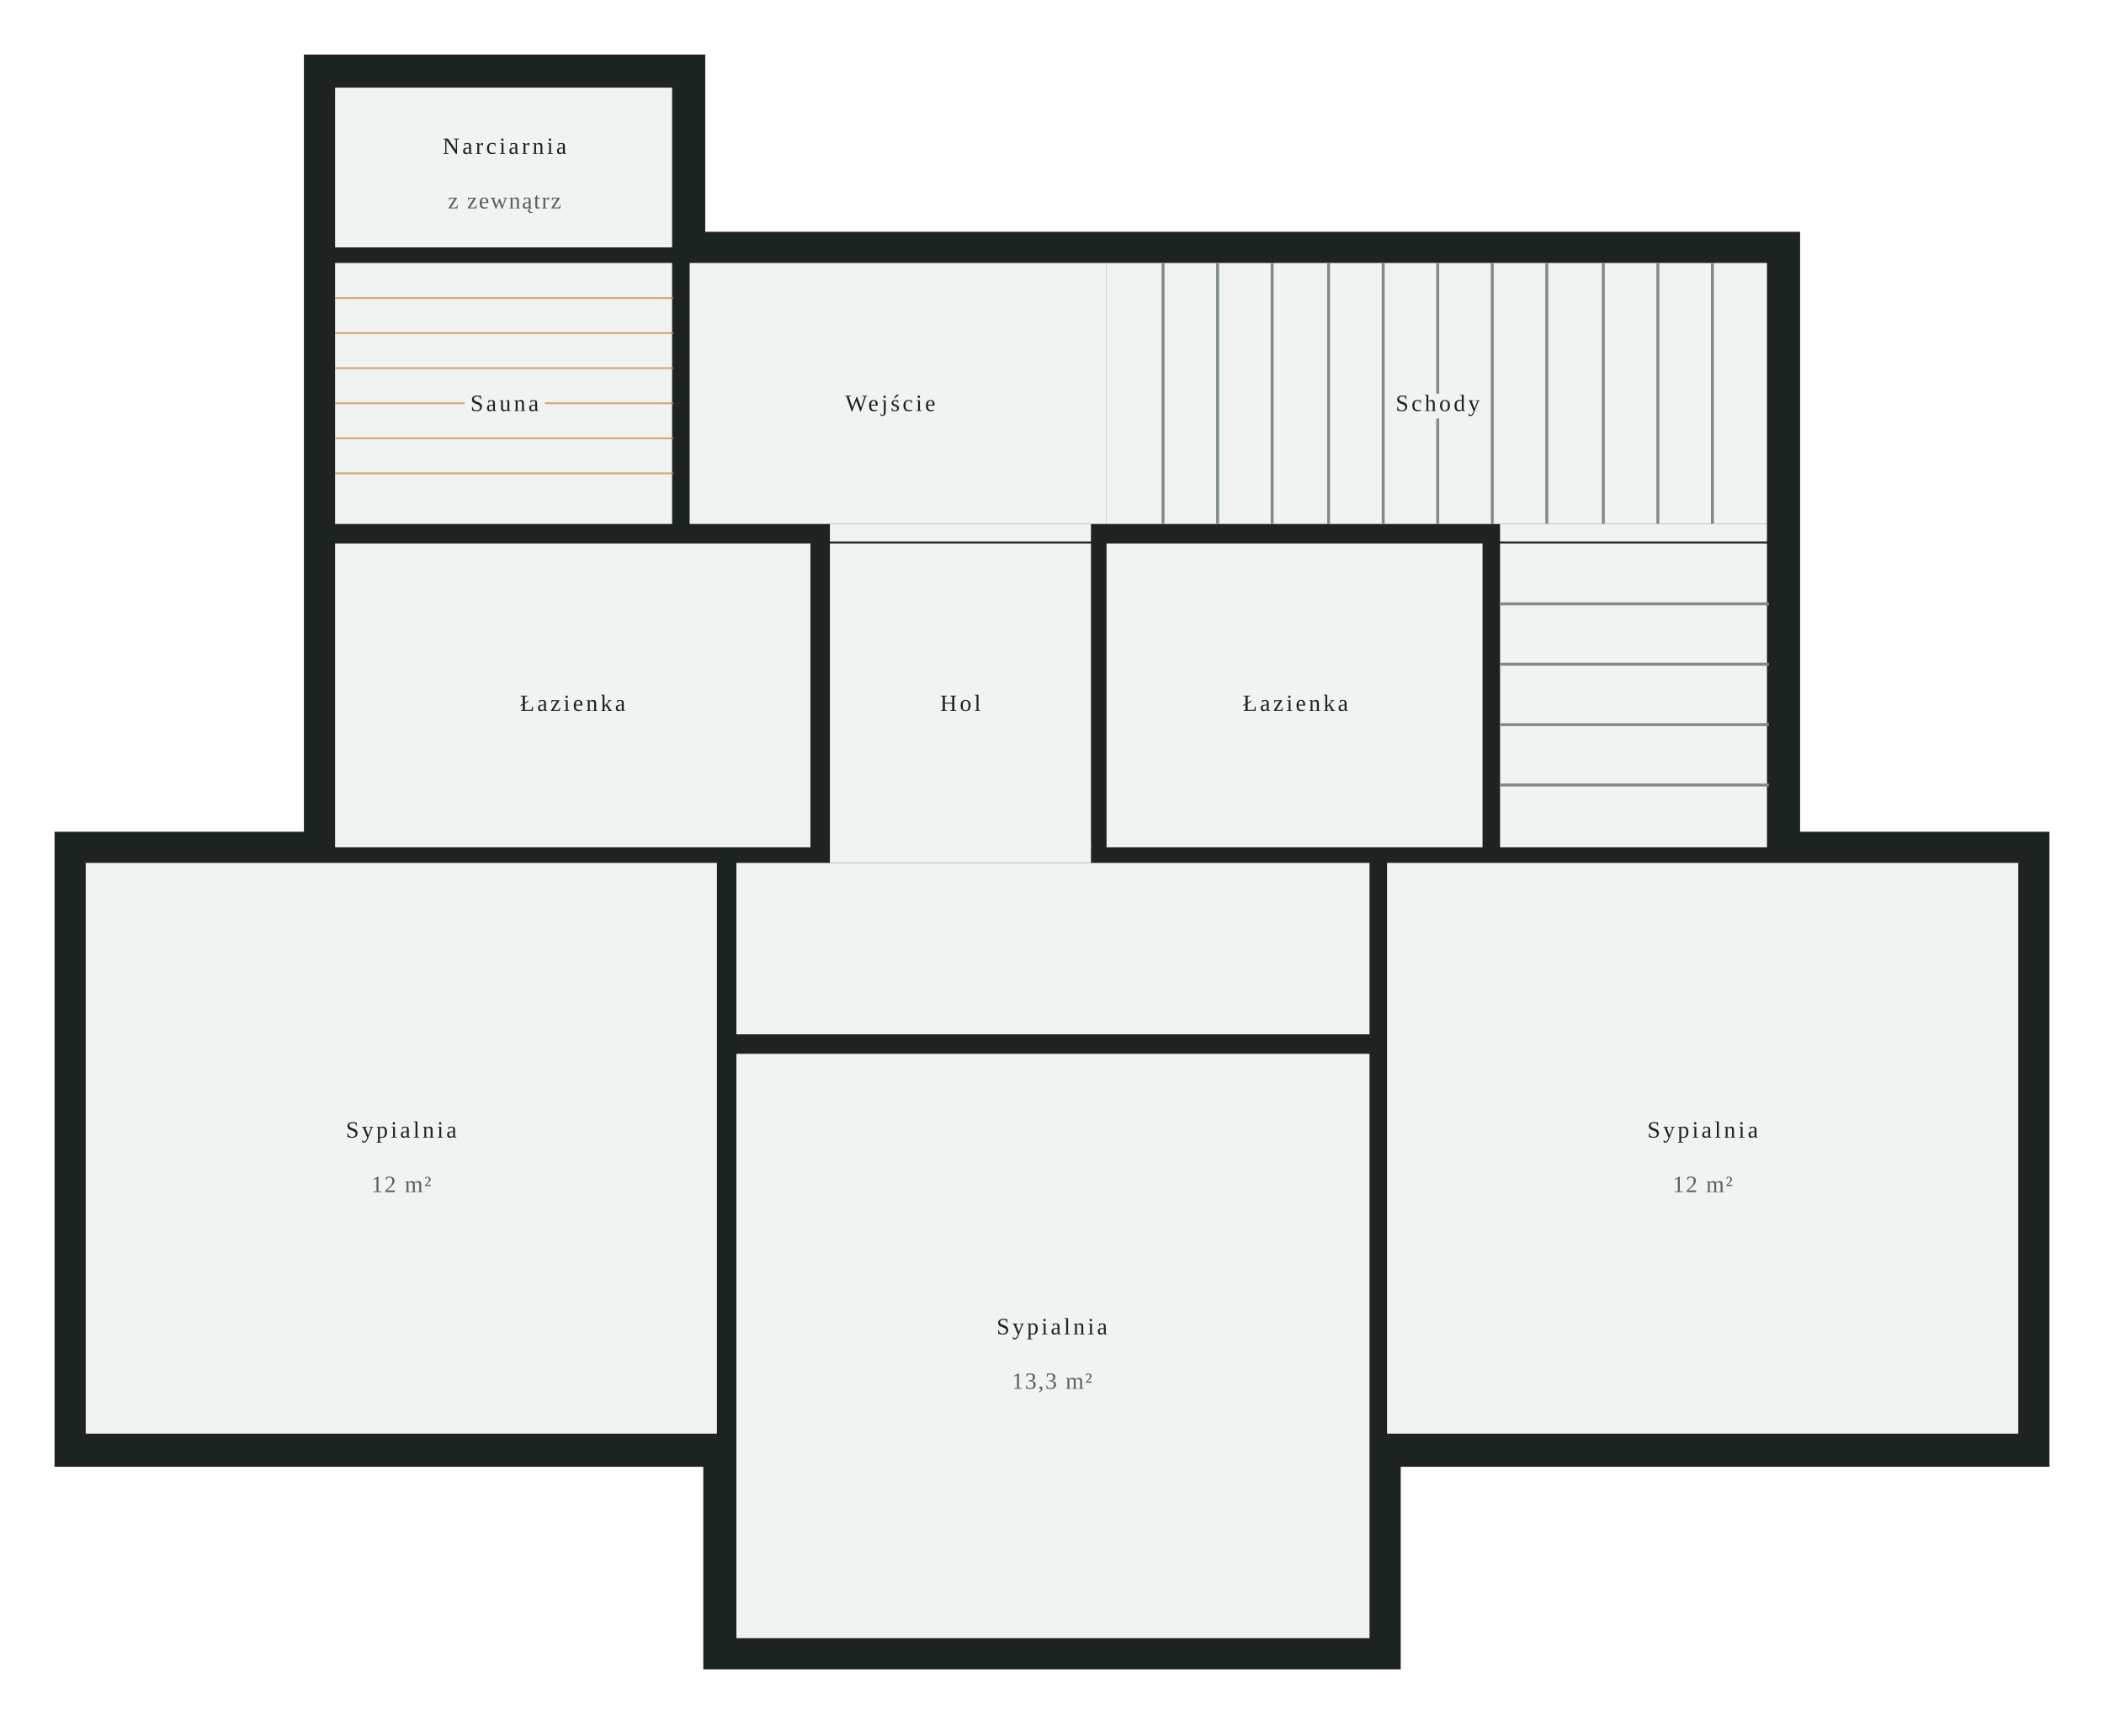
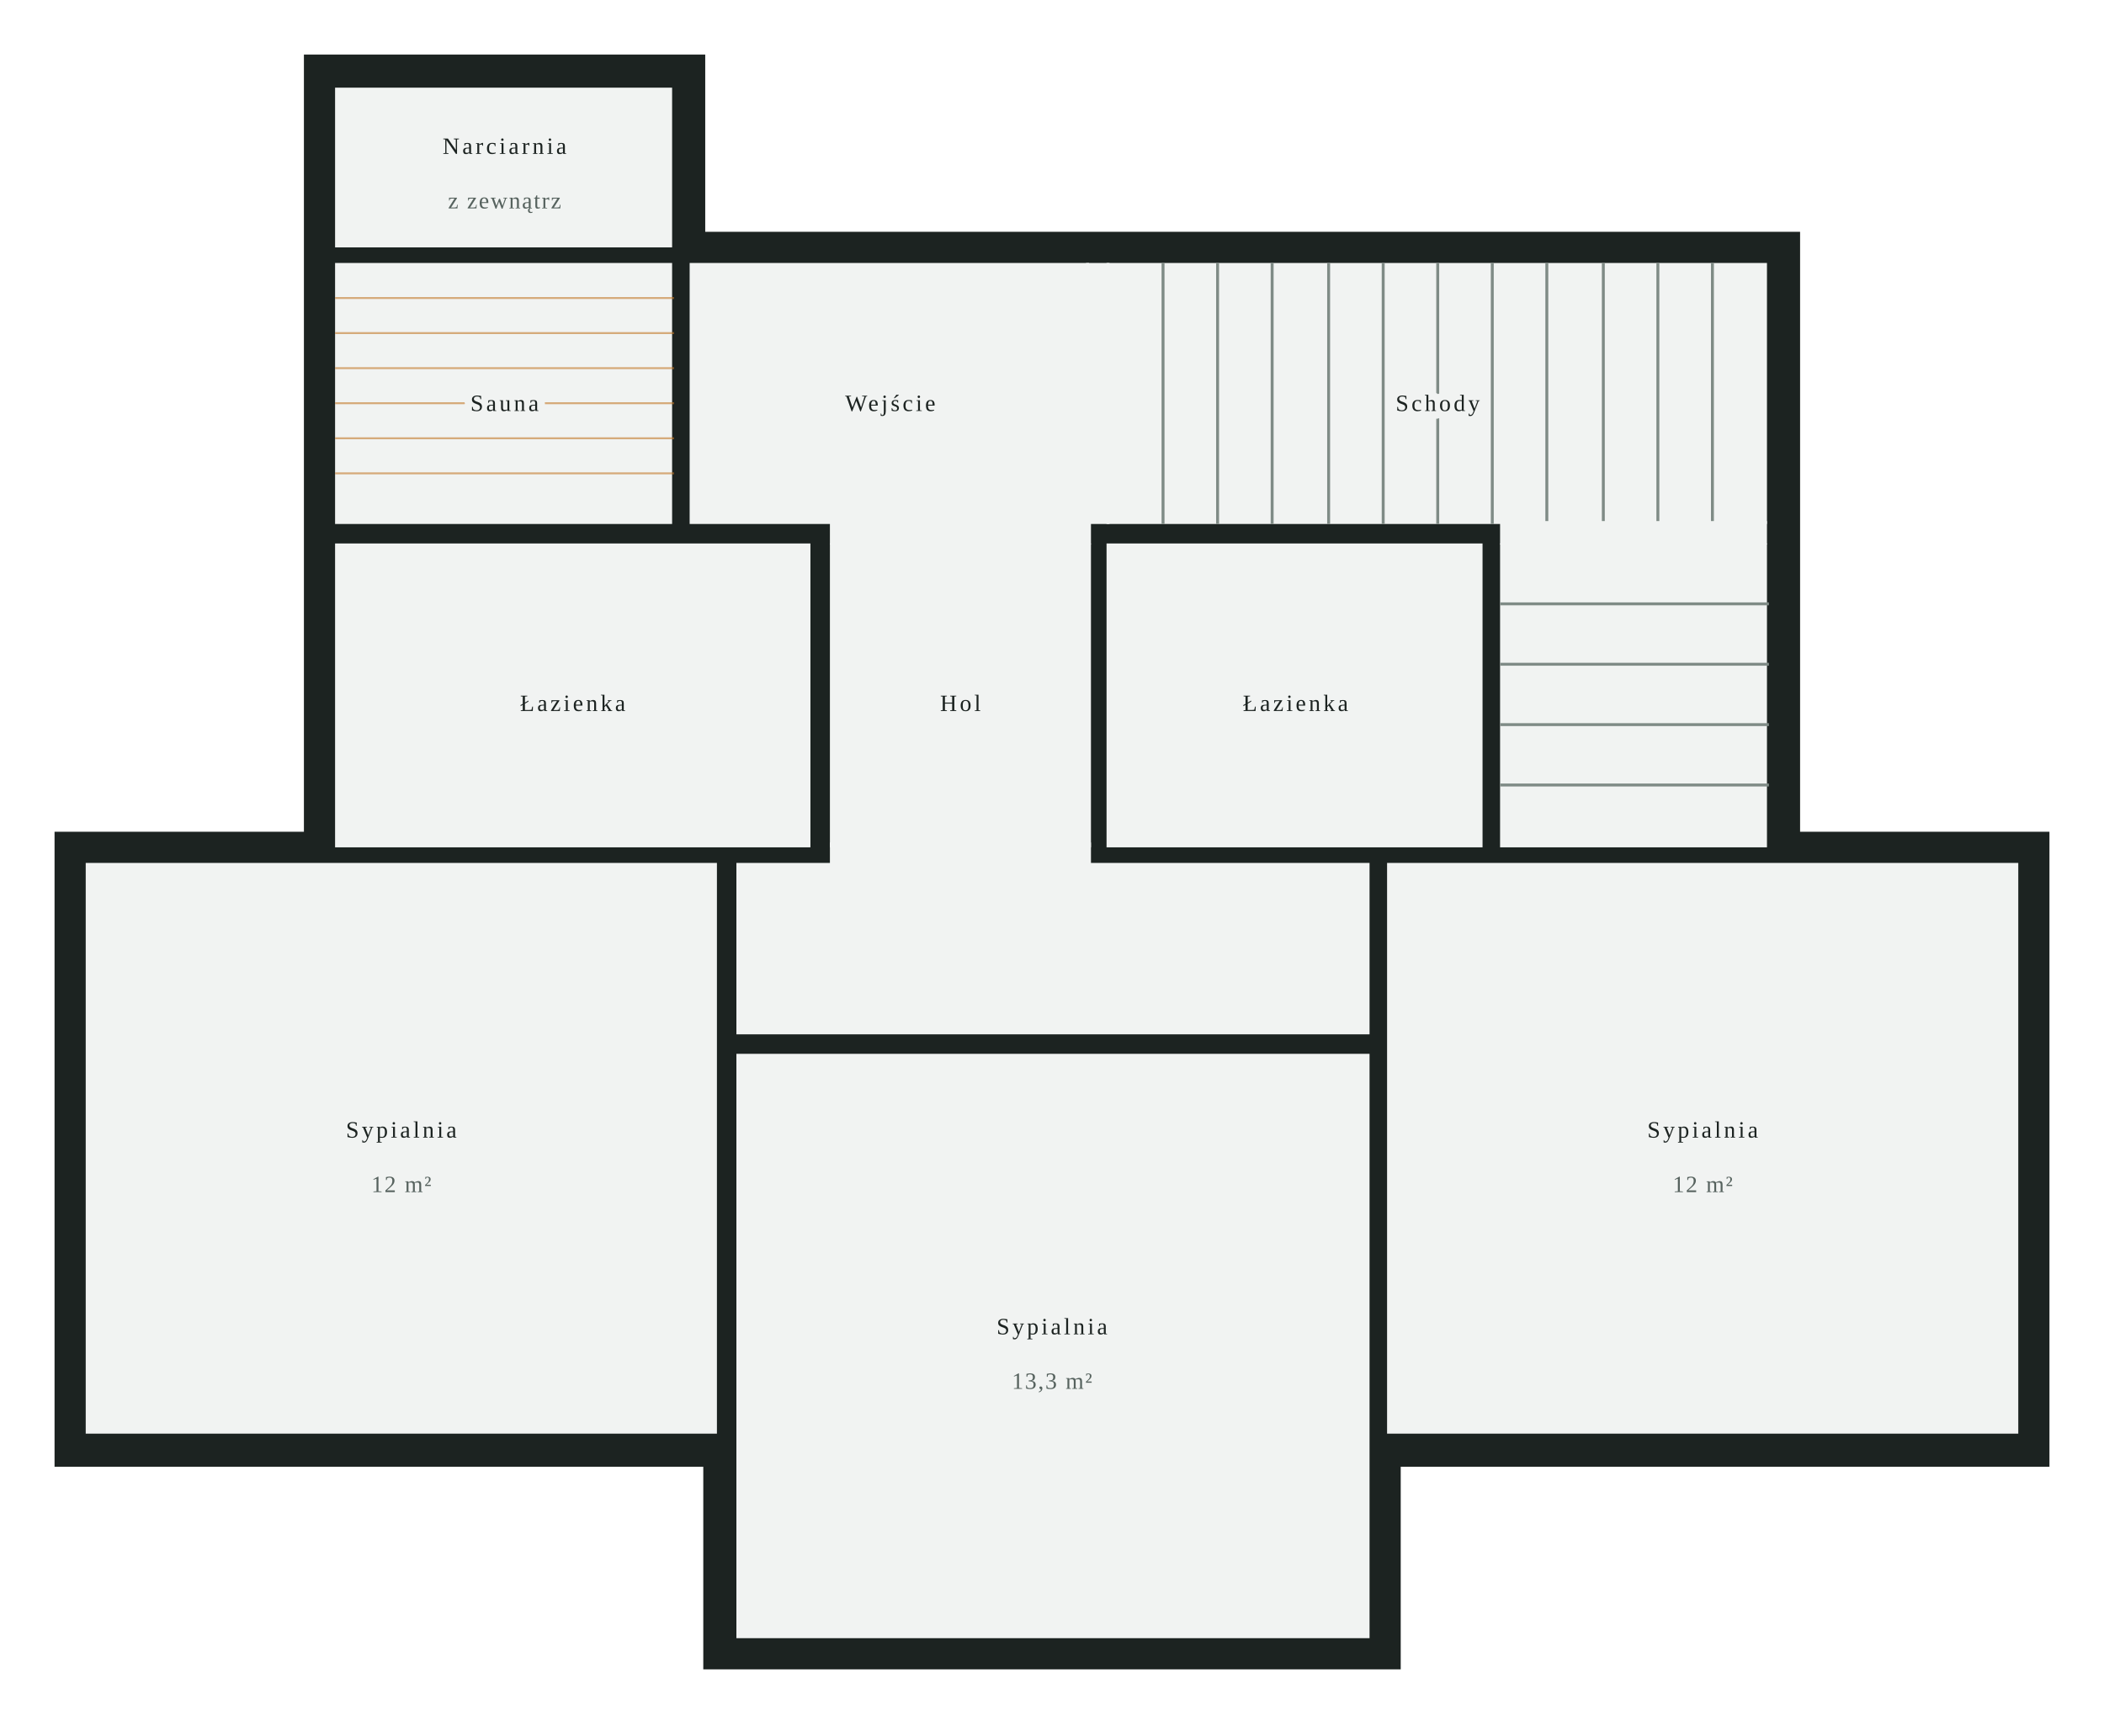
<svg xmlns="http://www.w3.org/2000/svg" viewBox="-40 -131 1080 891" role="img" aria-label="Rzut poglądowy domku, układ z salonem na piętrze: parter">
  <style>.bryla{fill:var(--color-atrament,#1c2321);stroke:var(--color-atrament,#1c2321);stroke-width:24;stroke-linejoin:miter}.pokoj{fill:var(--color-tlo,#f1f3f2)}.pokoj.skos{fill:var(--color-tlo-2,#e4e9e7)}.stopnie{stroke:var(--color-linia-mocna,#7f8b86);stroke-width:1.5;vector-effect:non-scaling-stroke}.bieg{fill:none;stroke:var(--color-atrament-2,#37413d);stroke-width:1.5;vector-effect:non-scaling-stroke}#strzalka path{fill:var(--color-atrament-2,#37413d)}.sauna-deski{stroke:var(--color-bursztyn,#c47a2a);stroke-width:1;opacity:.6;vector-effect:non-scaling-stroke}.nazwa{font:500 19px var(--font-ui,sans-serif);letter-spacing:.12em;text-transform:uppercase;fill:var(--color-atrament,#1c2321);paint-order:stroke;stroke:var(--color-tlo,#f1f3f2);stroke-width:8px;stroke-linejoin:round}.dopisek{font:500 18px var(--font-ui,sans-serif);letter-spacing:.06em;font-variant-numeric:tabular-nums;fill:var(--color-wyciszony,#56625e)}.pokoj-g:hover .pokoj,.pokoj-g:focus .pokoj{fill:var(--color-tlo-2,#e4e9e7)}</style>
  <defs>
    <marker id="strzalka" viewBox="0 0 10 10" refX="8" refY="5" markerWidth="7" markerHeight="7" orient="auto-start-reverse">
      <path d="M0 0L10 5L0 10z" />
    </marker>
  </defs>
  <polygon class="bryla" points="128,-91 310,-91 310,0 872,0 872,308 1000,308 1000,610 667,610 667,714 333,714 333,610 0,610 0,308 128,308" />
  <g id="r-narciarnia" class="pokoj-g" data-nazwa="Narciarnia">
    <rect class="pokoj" x="132" y="-86" width="173" height="82" />
    <text class="nazwa" x="219" y="-52" text-anchor="middle">Narciarnia</text>
    <text class="dopisek" x="219" y="-24" text-anchor="middle">z zewnątrz</text>
  </g>
  <g id="r-sauna" class="pokoj-g" data-nazwa="Sauna">
    <rect class="pokoj" x="132" y="4" width="173" height="134" />
    <line class="sauna-deski" x1="132" y1="22" x2="306" y2="22" />
    <line class="sauna-deski" x1="132" y1="40" x2="306" y2="40" />
    <line class="sauna-deski" x1="132" y1="58" x2="306" y2="58" />
    <line class="sauna-deski" x1="132" y1="76" x2="306" y2="76" />
    <line class="sauna-deski" x1="132" y1="94" x2="306" y2="94" />
    <line class="sauna-deski" x1="132" y1="112" x2="306" y2="112" />
    <text class="nazwa" x="219" y="80" text-anchor="middle">Sauna</text>
  </g>
  <g id="r-lazienka" class="pokoj-g" data-nazwa="Łazienka">
    <rect class="pokoj" x="132" y="148" width="244" height="156" />
    <text class="nazwa" x="254" y="234" text-anchor="middle">Łazienka</text>
  </g>
  <g id="r-wejscie" class="pokoj-g" data-nazwa="Wejście">
    <rect class="pokoj" x="314" y="4" width="205" height="134" />
    <text class="nazwa" x="417" y="80" text-anchor="middle">Wejście</text>
  </g>
  <g id="r-hol" class="pokoj-g" data-nazwa="Hol">
    <rect class="pokoj" x="386" y="148" width="134" height="156" />
    <text class="nazwa" x="453" y="234" text-anchor="middle">Hol</text>
  </g>
  <g id="r-schody" class="pokoj-g" data-nazwa="Schody">
    <rect class="pokoj" x="528" y="4" width="339" height="134" />
    <line class="stopnie" x1="557" y1="4" x2="557" y2="138" />
    <line class="stopnie" x1="585" y1="4" x2="585" y2="138" />
    <line class="stopnie" x1="613" y1="4" x2="613" y2="138" />
    <line class="stopnie" x1="642" y1="4" x2="642" y2="138" />
    <line class="stopnie" x1="670" y1="4" x2="670" y2="138" />
    <line class="stopnie" x1="698" y1="4" x2="698" y2="138" />
    <line class="stopnie" x1="726" y1="4" x2="726" y2="138" />
    <line class="stopnie" x1="754" y1="4" x2="754" y2="138" />
    <line class="stopnie" x1="783" y1="4" x2="783" y2="138" />
    <line class="stopnie" x1="811" y1="4" x2="811" y2="138" />
    <line class="stopnie" x1="839" y1="4" x2="839" y2="138" />
    <text class="nazwa" x="698" y="80" text-anchor="middle">Schody</text>
  </g>
  <g id="r-lazienka-2" class="pokoj-g" data-nazwa="Łazienka">
    <rect class="pokoj" x="528" y="148" width="193" height="156" />
    <text class="nazwa" x="625" y="234" text-anchor="middle">Łazienka</text>
  </g>
  <g id="r-schody-2" class="pokoj-g" data-nazwa="schody-2">
    <rect class="pokoj" x="730" y="148" width="137" height="156" />
    <line class="stopnie" x1="730" y1="179" x2="868" y2="179" />
    <line class="stopnie" x1="730" y1="210" x2="868" y2="210" />
    <line class="stopnie" x1="730" y1="241" x2="868" y2="241" />
    <line class="stopnie" x1="730" y1="272" x2="868" y2="272" />
  </g>
  <g id="r-sypialnia-1" class="pokoj-g" data-nazwa="Sypialnia">
    <rect class="pokoj" x="4" y="312" width="324" height="293" />
    <text class="nazwa" x="166" y="453" text-anchor="middle">Sypialnia</text>
    <text class="dopisek" x="166" y="481" text-anchor="middle">12 m²</text>
  </g>
  <g id="r-korytarz" class="pokoj-g" data-nazwa="korytarz">
    <rect class="pokoj" x="338" y="312" width="325" height="88" />
  </g>
  <g id="r-sypialnia-2" class="pokoj-g" data-nazwa="Sypialnia">
    <rect class="pokoj" x="338" y="410" width="325" height="300" />
    <text class="nazwa" x="500" y="554" text-anchor="middle">Sypialnia</text>
    <text class="dopisek" x="500" y="582" text-anchor="middle">13,3 m²</text>
  </g>
  <g id="r-sypialnia-3" class="pokoj-g" data-nazwa="Sypialnia">
    <rect class="pokoj" x="672" y="312" width="324" height="293" />
    <text class="nazwa" x="834" y="453" text-anchor="middle">Sypialnia</text>
    <text class="dopisek" x="834" y="481" text-anchor="middle">12 m²</text>
  </g>
-   <rect class="pokoj" x="519" y="4" width="9" height="134" />
-   <rect class="pokoj" x="730" y="138" width="137" height="9" />
-   <rect class="pokoj" x="386" y="138" width="134" height="9" />
-   <rect class="pokoj" x="386" y="303" width="134" height="9" />
+   <rect class="pokoj" x="517.5" y="4" width="12" height="134" />
+   <rect class="pokoj" x="730" y="136.5" width="137" height="12" />
+   <rect class="pokoj" x="386" y="136.5" width="134" height="12" />
+   <rect class="pokoj" x="386" y="301.5" width="134" height="12" />
</svg>
